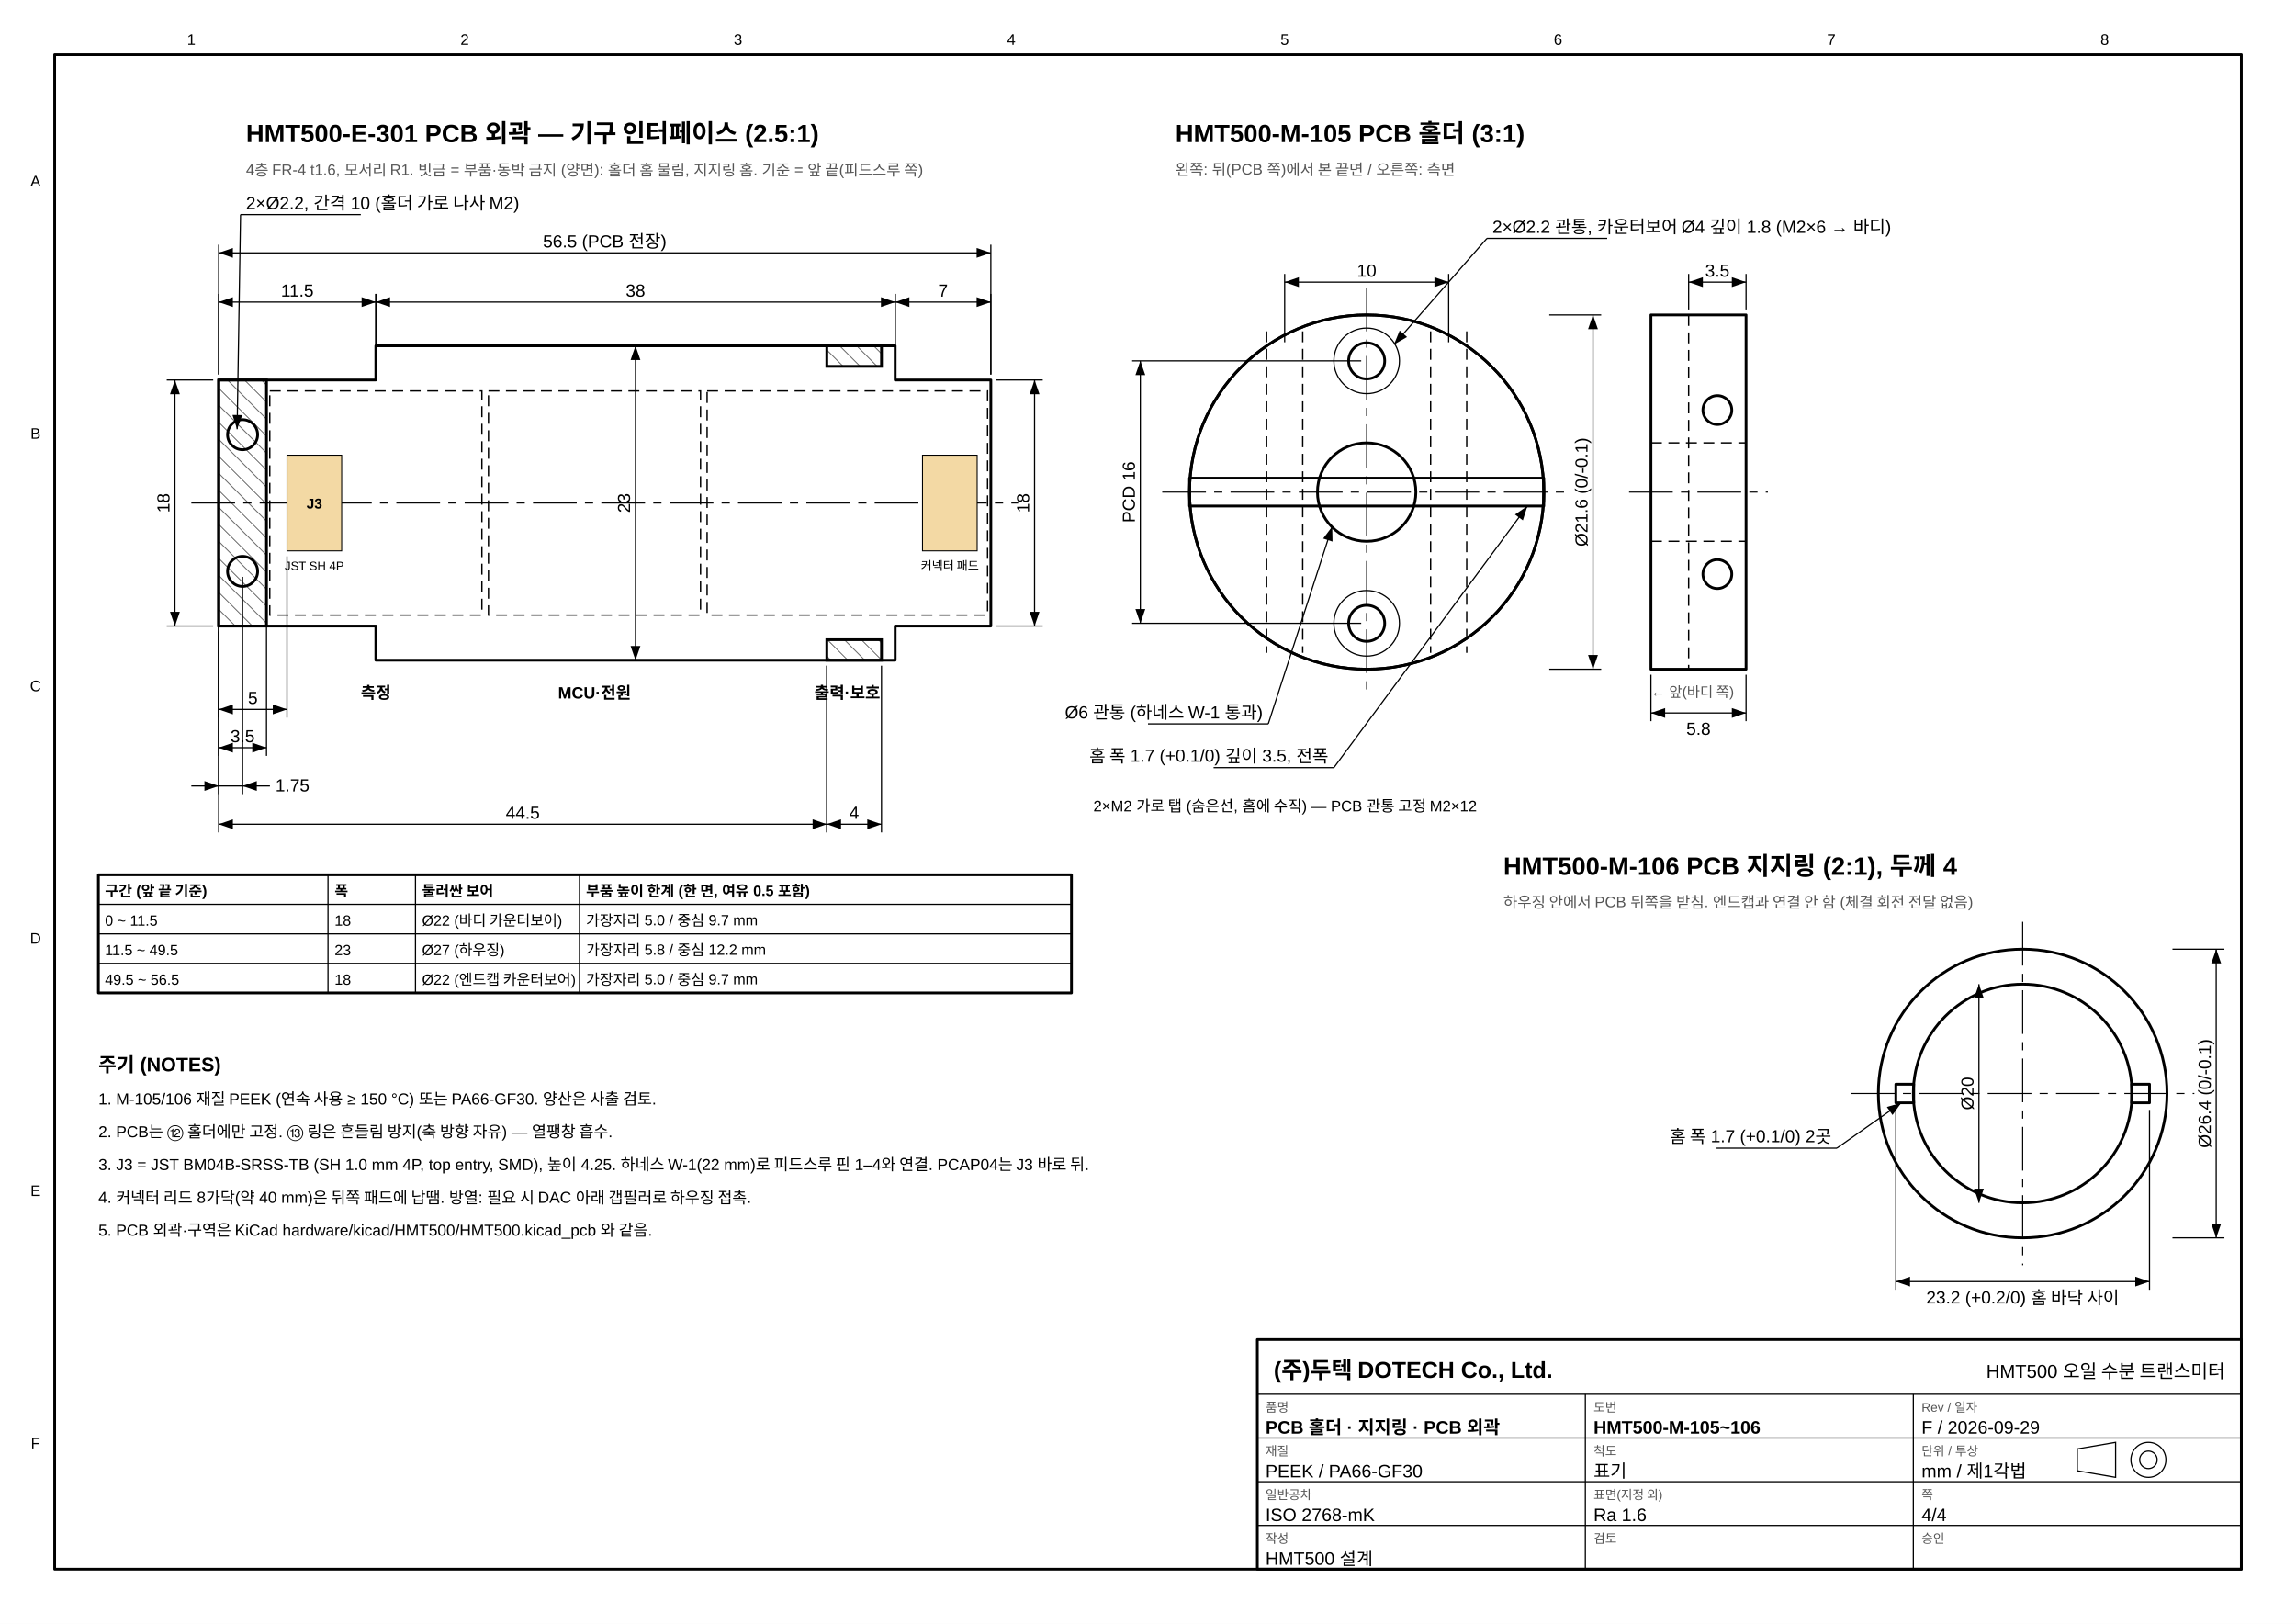
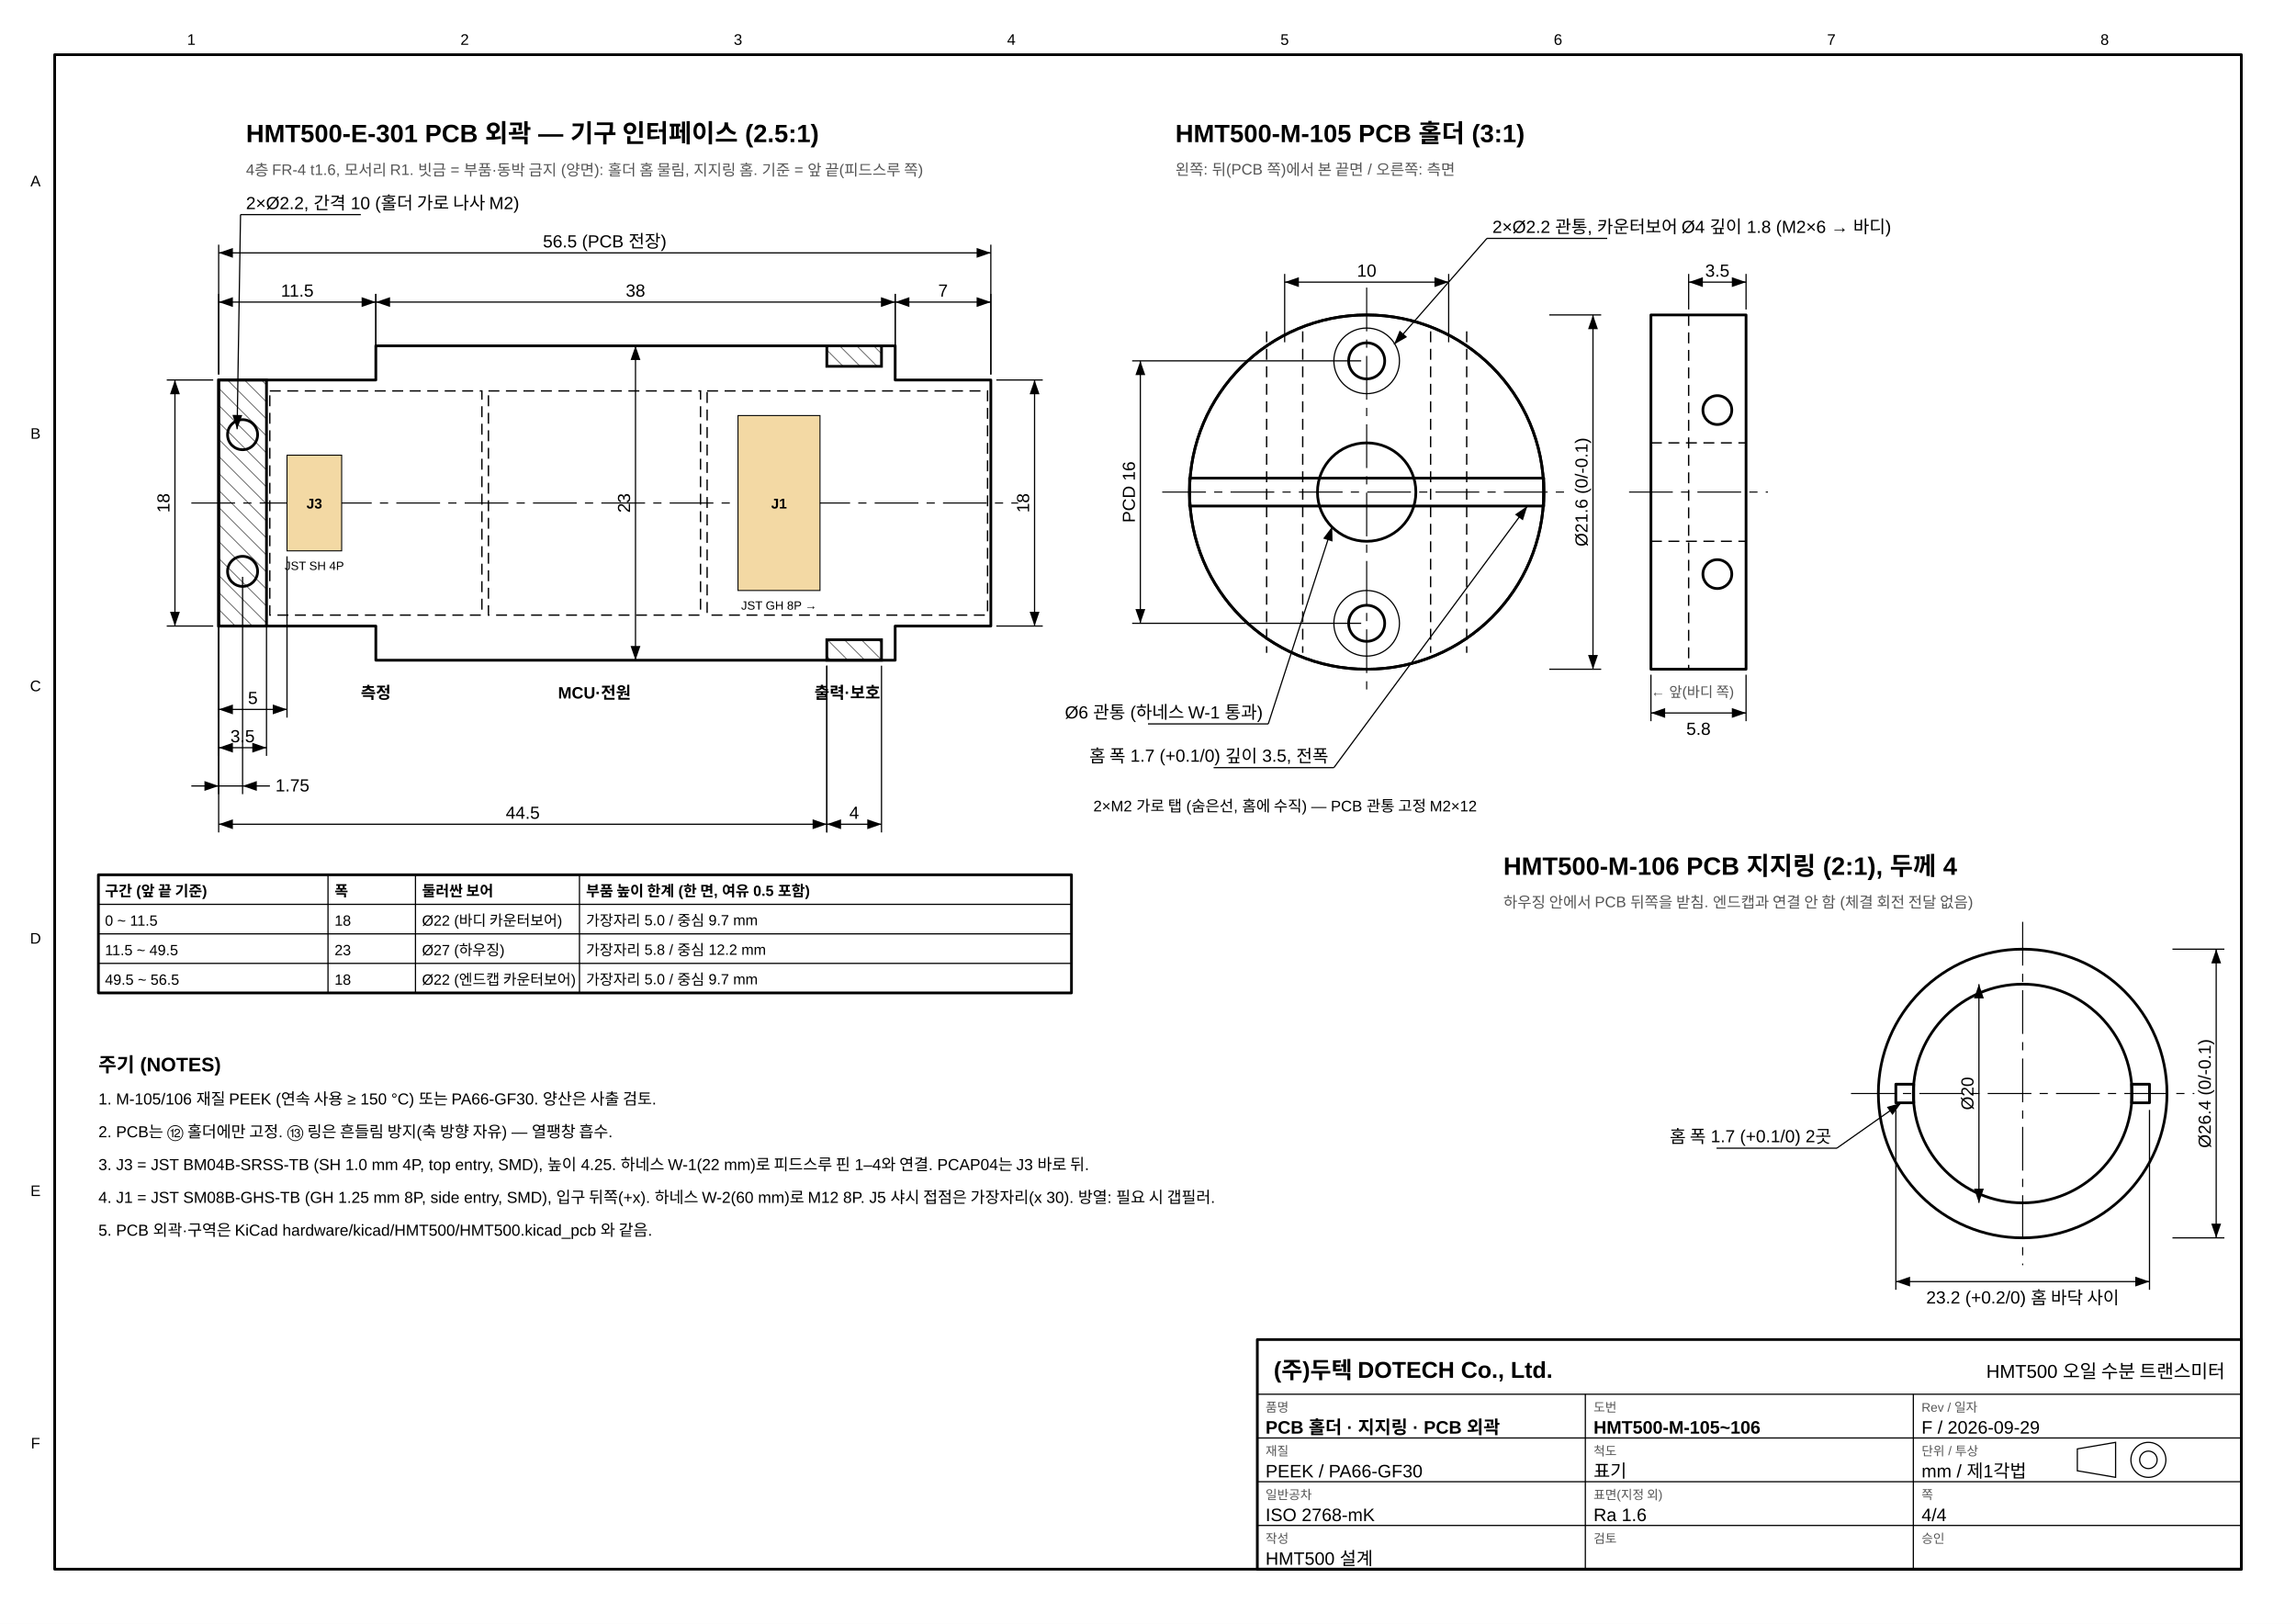
<svg xmlns="http://www.w3.org/2000/svg" width="420.0mm" height="297.0mm" viewBox="0 0 420.0 297.0">
  <rect width="420.0" height="297.0" fill="#fff" />
  <style>
 .thick{stroke:#000;stroke-width:0.5;fill:none;stroke-linecap:round;stroke-linejoin:round}
 .thin{stroke:#000;stroke-width:0.22;fill:none}
 .center{stroke:#000;stroke-width:0.2;stroke-dasharray:8 1.5 1.5 1.5;fill:none}
 .hidden{stroke:#000;stroke-width:0.25;stroke-dasharray:2 1.2;fill:none}
 .hatchfill{stroke:#000;stroke-width:0.5;fill:url(#hatch)}
 .hatchfill2{stroke:#000;stroke-width:0.5;fill:url(#hatch2)}
 .part2{stroke:#000;stroke-width:0.35;fill:url(#hatch2)}
 .buy{stroke:#000;stroke-width:0.35;fill:#e8e8e8}
 .green{stroke:#000;stroke-width:0.35;fill:#cfe8d0}
 .arrow{fill:#000;stroke:none}
 .t{font-family:'Noto Sans KR','NanumGothic','Malgun Gothic',Arial,sans-serif;fill:#000}
 .muted{fill:#555}
</style>
  <defs>
    <pattern id="hatch" width="2.2" height="2.2" patternUnits="userSpaceOnUse" patternTransform="rotate(45)">
      <line x1="0" y1="0" x2="0" y2="2.2" stroke="#000" stroke-width="0.18" />
    </pattern>
    <pattern id="hatch2" width="2.2" height="2.2" patternUnits="userSpaceOnUse" patternTransform="rotate(-45)">
      <line x1="0" y1="0" x2="0" y2="2.2" stroke="#000" stroke-width="0.18" />
    </pattern>
  </defs>
  <polygon points="40.000,69.500 68.750,69.500 68.750,63.250 163.750,63.250 163.750,69.500 181.250,69.500 181.250,114.500 163.750,114.500 163.750,120.750 68.750,120.750 68.750,114.500 40.000,114.500" class="thick" />
  <line x1="35.000" y1="92.000" x2="186.250" y2="92.000" class="center" />
  <rect x="40.000" y="69.500" width="8.750" height="45.000" class="hatchfill2" />
  <rect x="151.250" y="63.250" width="10.000" height="3.750" class="hatchfill2" />
  <rect x="151.250" y="117.000" width="10.000" height="3.750" class="hatchfill2" />
  <circle cx="44.375" cy="79.500" r="2.750" class="thick" fill="none" />
  <circle cx="44.375" cy="104.500" r="2.750" class="thick" fill="none" />
  <rect x="52.500" y="83.250" width="10.000" height="17.500" style="fill:#f3d9a4;stroke:#000;stroke-width:0.18" />
-   <rect x="168.750" y="83.250" width="10.000" height="17.500" style="fill:#f3d9a4;stroke:#000;stroke-width:0.18" />
+   <rect x="135.000" y="76.000" width="15.000" height="32.000" style="fill:#f3d9a4;stroke:#000;stroke-width:0.18" />
  <rect x="49.350" y="71.500" width="38.800" height="41.000" class="hidden" />
  <text x="68.750" y="127.750" font-size="3.0" text-anchor="middle" font-weight="700" class="t ">측정</text>
  <rect x="89.350" y="71.500" width="38.800" height="41.000" class="hidden" />
  <text x="108.750" y="127.750" font-size="3.0" text-anchor="middle" font-weight="700" class="t ">MCU·전원</text>
  <rect x="129.350" y="71.500" width="51.300" height="41.000" class="hidden" />
  <text x="155.000" y="127.750" font-size="3.0" text-anchor="middle" font-weight="700" class="t ">출력·보호</text>
  <text x="57.500" y="93.000" font-size="2.6" text-anchor="middle" font-weight="700" class="t ">J3</text>
  <text x="57.500" y="104.250" font-size="2.2" text-anchor="middle" class="t ">JST SH 4P</text>
  <line x1="40.000" y1="101.750" x2="40.000" y2="131.250" class="thin" />
  <line x1="52.500" y1="101.750" x2="52.500" y2="131.250" class="thin" />
  <line x1="40.000" y1="129.750" x2="52.500" y2="129.750" class="thin" />
  <polygon points="40.000,129.750 42.600,128.850 42.600,130.650" class="arrow" />
  <polygon points="52.500,129.750 49.900,130.650 49.900,128.850" class="arrow" />
  <text x="46.250" y="128.750" font-size="3.2" text-anchor="middle" class="t ">5</text>
-   <text x="173.750" y="104.250" font-size="2.2" text-anchor="middle" class="t ">커넥터 패드</text>
+   <text x="142.500" y="93.000" font-size="2.6" text-anchor="middle" font-weight="700" class="t ">J1</text>
+   <text x="142.500" y="111.500" font-size="2.2" text-anchor="middle" class="t ">JST GH 8P →</text>
  <line x1="40.000" y1="68.500" x2="40.000" y2="53.750" class="thin" />
  <line x1="68.750" y1="68.500" x2="68.750" y2="53.750" class="thin" />
  <line x1="40.000" y1="55.250" x2="68.750" y2="55.250" class="thin" />
  <polygon points="40.000,55.250 42.600,54.350 42.600,56.150" class="arrow" />
  <polygon points="68.750,55.250 66.150,56.150 66.150,54.350" class="arrow" />
  <text x="54.375" y="54.250" font-size="3.2" text-anchor="middle" class="t ">11.5</text>
  <line x1="68.750" y1="68.500" x2="68.750" y2="53.750" class="thin" />
  <line x1="163.750" y1="68.500" x2="163.750" y2="53.750" class="thin" />
  <line x1="68.750" y1="55.250" x2="163.750" y2="55.250" class="thin" />
  <polygon points="68.750,55.250 71.350,54.350 71.350,56.150" class="arrow" />
  <polygon points="163.750,55.250 161.150,56.150 161.150,54.350" class="arrow" />
  <text x="116.250" y="54.250" font-size="3.2" text-anchor="middle" class="t ">38</text>
  <line x1="163.750" y1="68.500" x2="163.750" y2="53.750" class="thin" />
  <line x1="181.250" y1="68.500" x2="181.250" y2="53.750" class="thin" />
  <line x1="163.750" y1="55.250" x2="181.250" y2="55.250" class="thin" />
  <polygon points="163.750,55.250 166.350,54.350 166.350,56.150" class="arrow" />
  <polygon points="181.250,55.250 178.650,56.150 178.650,54.350" class="arrow" />
  <text x="172.500" y="54.250" font-size="3.2" text-anchor="middle" class="t ">7</text>
  <line x1="40.000" y1="68.500" x2="40.000" y2="44.750" class="thin" />
  <line x1="181.250" y1="68.500" x2="181.250" y2="44.750" class="thin" />
  <line x1="40.000" y1="46.250" x2="181.250" y2="46.250" class="thin" />
  <polygon points="40.000,46.250 42.600,45.350 42.600,47.150" class="arrow" />
  <polygon points="181.250,46.250 178.650,47.150 178.650,45.350" class="arrow" />
  <text x="110.625" y="45.250" font-size="3.2" text-anchor="middle" class="t ">56.5  (PCB 전장)</text>
  <line x1="40.000" y1="93.000" x2="40.000" y2="138.250" class="thin" />
  <line x1="48.750" y1="93.000" x2="48.750" y2="138.250" class="thin" />
  <line x1="40.000" y1="136.750" x2="48.750" y2="136.750" class="thin" />
  <polygon points="40.000,136.750 42.600,135.850 42.600,137.650" class="arrow" />
  <polygon points="48.750,136.750 46.150,137.650 46.150,135.850" class="arrow" />
  <text x="44.375" y="135.750" font-size="3.2" text-anchor="middle" class="t ">3.5</text>
  <line x1="40.000" y1="105.500" x2="40.000" y2="145.250" class="thin" />
  <line x1="44.375" y1="105.500" x2="44.375" y2="145.250" class="thin" />
  <line x1="40.000" y1="143.750" x2="44.375" y2="143.750" class="thin" />
  <polygon points="40.000,143.750 37.400,144.650 37.400,142.850" class="arrow" />
  <polygon points="44.375,143.750 46.975,142.850 46.975,144.650" class="arrow" />
  <line x1="35.000" y1="143.750" x2="40.000" y2="143.750" class="thin" />
  <line x1="44.375" y1="143.750" x2="49.375" y2="143.750" class="thin" />
  <text x="42.188" y="142.750" font-size="3.2" text-anchor="middle" class="t " />
  <text x="50.375" y="144.750" font-size="3.2" text-anchor="start" class="t ">1.75</text>
  <line x1="40.000" y1="115.500" x2="40.000" y2="152.250" class="thin" />
  <line x1="151.250" y1="121.750" x2="151.250" y2="152.250" class="thin" />
  <line x1="40.000" y1="150.750" x2="151.250" y2="150.750" class="thin" />
  <polygon points="40.000,150.750 42.600,149.850 42.600,151.650" class="arrow" />
  <polygon points="151.250,150.750 148.650,151.650 148.650,149.850" class="arrow" />
  <text x="95.625" y="149.750" font-size="3.2" text-anchor="middle" class="t ">44.5</text>
  <line x1="151.250" y1="121.750" x2="151.250" y2="152.250" class="thin" />
  <line x1="161.250" y1="121.750" x2="161.250" y2="152.250" class="thin" />
  <line x1="151.250" y1="150.750" x2="161.250" y2="150.750" class="thin" />
  <polygon points="151.250,150.750 153.850,149.850 153.850,151.650" class="arrow" />
  <polygon points="161.250,150.750 158.650,151.650 158.650,149.850" class="arrow" />
  <text x="156.250" y="149.750" font-size="3.2" text-anchor="middle" class="t ">4</text>
  <line x1="39.000" y1="69.500" x2="30.500" y2="69.500" class="thin" />
  <line x1="39.000" y1="114.500" x2="30.500" y2="114.500" class="thin" />
  <line x1="32.000" y1="69.500" x2="32.000" y2="114.500" class="thin" />
  <polygon points="32.000,69.500 32.900,72.100 31.100,72.100" class="arrow" />
  <polygon points="32.000,114.500 31.100,111.900 32.900,111.900" class="arrow" />
  <text x="31.000" y="92.000" font-size="3.2" text-anchor="middle" transform="rotate(-90 31.000 92.000)" class="t ">18</text>
  <line x1="116.250" y1="63.250" x2="116.250" y2="120.750" class="thin" />
  <polygon points="116.250,63.250 117.150,65.850 115.350,65.850" class="arrow" />
  <polygon points="116.250,120.750 115.350,118.150 117.150,118.150" class="arrow" />
  <text x="115.250" y="92.000" font-size="3.2" text-anchor="middle" transform="rotate(-90 115.250 92.000)" class="t ">23</text>
  <line x1="182.250" y1="69.500" x2="190.750" y2="69.500" class="thin" />
  <line x1="182.250" y1="114.500" x2="190.750" y2="114.500" class="thin" />
  <line x1="189.250" y1="69.500" x2="189.250" y2="114.500" class="thin" />
  <polygon points="189.250,69.500 190.150,72.100 188.350,72.100" class="arrow" />
  <polygon points="189.250,114.500 188.350,111.900 190.150,111.900" class="arrow" />
  <text x="188.250" y="92.000" font-size="3.2" text-anchor="middle" transform="rotate(-90 188.250 92.000)" class="t ">18</text>
  <line x1="43.375" y1="78.500" x2="44.000" y2="39.250" class="thin" />
  <polygon points="43.375,78.500 42.517,75.886 44.316,75.915" class="arrow" />
  <line x1="44.000" y1="39.250" x2="66.000" y2="39.250" class="thin" />
  <text x="45.000" y="38.250" font-size="3.2" text-anchor="start" class="t ">2×Ø2.2, 간격 10 (홀더 가로 나사 M2)</text>
  <text x="45.000" y="26.000" font-size="4.6" text-anchor="start" font-weight="700" class="t ">HMT500-E-301  PCB 외곽 — 기구 인터페이스 (2.5:1)</text>
  <text x="45.000" y="32.000" font-size="2.8" text-anchor="start" class="t muted">4층 FR-4 t1.6, 모서리 R1. 빗금 = 부품·동박 금지 (양면): 홀더 홈 물림, 지지링 홈. 기준 = 앞 끝(피드스루 쪽)</text>
  <rect x="18.0" y="160.0" width="178" height="21.6" class="thick" fill="#fff" />
  <text x="19.200" y="163.900" font-size="2.7" text-anchor="start" font-weight="700" class="t ">구간 (앞 끝 기준)</text>
  <line x1="60.000" y1="160.000" x2="60.000" y2="181.600" class="thin" />
  <text x="61.200" y="163.900" font-size="2.7" text-anchor="start" font-weight="700" class="t ">폭</text>
  <line x1="76.000" y1="160.000" x2="76.000" y2="181.600" class="thin" />
  <text x="77.200" y="163.900" font-size="2.7" text-anchor="start" font-weight="700" class="t ">둘러싼 보어</text>
  <line x1="106.000" y1="160.000" x2="106.000" y2="181.600" class="thin" />
  <text x="107.200" y="163.900" font-size="2.7" text-anchor="start" font-weight="700" class="t ">부품 높이 한계 (한 면, 여유 0.5 포함)</text>
  <line x1="196.000" y1="160.000" x2="196.000" y2="181.600" class="thin" />
  <line x1="18.000" y1="165.400" x2="196.000" y2="165.400" class="thin" />
  <text x="19.200" y="169.300" font-size="2.7" text-anchor="start" class="t ">0 ~ 11.5</text>
  <text x="61.200" y="169.300" font-size="2.7" text-anchor="start" class="t ">18</text>
  <text x="77.200" y="169.300" font-size="2.7" text-anchor="start" class="t ">Ø22 (바디 카운터보어)</text>
  <text x="107.200" y="169.300" font-size="2.7" text-anchor="start" class="t ">가장자리 5.0 / 중심 9.7 mm</text>
  <line x1="18.000" y1="170.800" x2="196.000" y2="170.800" class="thin" />
  <text x="19.200" y="174.700" font-size="2.7" text-anchor="start" class="t ">11.5 ~ 49.5</text>
  <text x="61.200" y="174.700" font-size="2.7" text-anchor="start" class="t ">23</text>
  <text x="77.200" y="174.700" font-size="2.7" text-anchor="start" class="t ">Ø27 (하우징)</text>
  <text x="107.200" y="174.700" font-size="2.7" text-anchor="start" class="t ">가장자리 5.8 / 중심 12.2 mm</text>
  <line x1="18.000" y1="176.200" x2="196.000" y2="176.200" class="thin" />
  <text x="19.200" y="180.100" font-size="2.7" text-anchor="start" class="t ">49.5 ~ 56.5</text>
  <text x="61.200" y="180.100" font-size="2.7" text-anchor="start" class="t ">18</text>
  <text x="77.200" y="180.100" font-size="2.7" text-anchor="start" class="t ">Ø22 (엔드캡 카운터보어)</text>
  <text x="107.200" y="180.100" font-size="2.7" text-anchor="start" class="t ">가장자리 5.0 / 중심 9.7 mm</text>
  <circle cx="250.000" cy="90.000" r="32.400" class="thick" fill="none" />
  <circle cx="250.000" cy="90.000" r="9.000" class="thick" fill="none" />
  <rect x="217.600" y="87.450" width="64.800" height="5.100" fill="#fff" class="thick" />
  <circle cx="250.000" cy="90.000" r="32.400" class="thick" fill="none" />
  <circle cx="250.000" cy="114.000" r="3.300" class="thick" fill="none" />
  <circle cx="250.000" cy="114.000" r="6.000" class="thin" fill="none" />
  <circle cx="250.000" cy="66.000" r="3.300" class="thick" fill="none" />
  <circle cx="250.000" cy="66.000" r="6.000" class="thin" fill="none" />
  <line x1="261.700" y1="60.600" x2="261.700" y2="119.400" class="hidden" />
  <line x1="268.300" y1="60.600" x2="268.300" y2="119.400" class="hidden" />
  <line x1="231.700" y1="60.600" x2="231.700" y2="119.400" class="hidden" />
  <line x1="238.300" y1="60.600" x2="238.300" y2="119.400" class="hidden" />
  <line x1="212.600" y1="90.000" x2="287.400" y2="90.000" class="center" />
  <line x1="250.000" y1="52.600" x2="250.000" y2="127.400" class="center" />
  <line x1="283.400" y1="57.600" x2="292.900" y2="57.600" class="thin" />
  <line x1="283.400" y1="122.400" x2="292.900" y2="122.400" class="thin" />
  <line x1="291.400" y1="57.600" x2="291.400" y2="122.400" class="thin" />
  <polygon points="291.400,57.600 292.300,60.200 290.500,60.200" class="arrow" />
  <polygon points="291.400,122.400 290.500,119.800 292.300,119.800" class="arrow" />
  <text x="290.400" y="90.000" font-size="3.2" text-anchor="middle" transform="rotate(-90 290.400 90.000)" class="t ">Ø21.6 (0/-0.1)</text>
  <line x1="249.000" y1="66.000" x2="207.100" y2="66.000" class="thin" />
  <line x1="249.000" y1="114.000" x2="207.100" y2="114.000" class="thin" />
  <line x1="208.600" y1="66.000" x2="208.600" y2="114.000" class="thin" />
  <polygon points="208.600,66.000 209.500,68.600 207.700,68.600" class="arrow" />
  <polygon points="208.600,114.000 207.700,111.400 209.500,111.400" class="arrow" />
  <text x="207.600" y="90.000" font-size="3.2" text-anchor="middle" transform="rotate(-90 207.600 90.000)" class="t ">PCD 16</text>
  <line x1="235.000" y1="62.600" x2="235.000" y2="50.100" class="thin" />
  <line x1="265.000" y1="62.600" x2="265.000" y2="50.100" class="thin" />
  <line x1="235.000" y1="51.600" x2="265.000" y2="51.600" class="thin" />
  <polygon points="235.000,51.600 237.600,50.700 237.600,52.500" class="arrow" />
  <polygon points="265.000,51.600 262.400,52.500 262.400,50.700" class="arrow" />
  <text x="250.000" y="50.600" font-size="3.2" text-anchor="middle" class="t ">10</text>
  <line x1="255.000" y1="63.000" x2="272.000" y2="43.600" class="thin" />
  <polygon points="255.000,63.000 256.037,60.451 257.390,61.638" class="arrow" />
  <line x1="272.000" y1="43.600" x2="294.000" y2="43.600" class="thin" />
  <text x="273.000" y="42.600" font-size="3.2" text-anchor="start" class="t ">2×Ø2.2 관통, 카운터보어 Ø4 깊이 1.8 (M2×6 → 바디)</text>
  <line x1="279.400" y1="92.550" x2="244.000" y2="140.400" class="thin" />
  <polygon points="279.400,92.550 278.577,95.175 277.130,94.105" class="arrow" />
  <line x1="244.000" y1="140.400" x2="222.000" y2="140.400" class="thin" />
  <text x="243.000" y="139.400" font-size="3.2" text-anchor="end" class="t ">홈 폭 1.7 (+0.1/0) 깊이 3.5, 전폭</text>
  <line x1="243.700" y1="96.300" x2="232.000" y2="132.400" class="thin" />
  <polygon points="243.700,96.300 243.755,99.051 242.042,98.496" class="arrow" />
  <line x1="232.000" y1="132.400" x2="210.000" y2="132.400" class="thin" />
  <text x="231.000" y="131.400" font-size="3.2" text-anchor="end" class="t ">Ø6 관통 (하네스 W-1 통과)</text>
  <text x="200.000" y="148.400" font-size="2.8" text-anchor="start" class="t ">2×M2 가로 탭 (숨은선, 홈에 수직) — PCB 관통 고정 M2×12</text>
  <rect x="302.000" y="57.600" width="17.400" height="64.800" class="thick" fill="none" />
  <line x1="308.900" y1="57.600" x2="308.900" y2="122.400" class="hidden" />
  <circle cx="314.150" cy="75.000" r="2.640" class="thick" fill="none" />
  <circle cx="314.150" cy="105.000" r="2.640" class="thick" fill="none" />
  <line x1="302.000" y1="81.000" x2="319.400" y2="81.000" class="hidden" />
  <line x1="302.000" y1="99.000" x2="319.400" y2="99.000" class="hidden" />
  <line x1="298.000" y1="90.000" x2="323.400" y2="90.000" class="center" />
  <line x1="302.000" y1="123.400" x2="302.000" y2="131.900" class="thin" />
  <line x1="319.400" y1="123.400" x2="319.400" y2="131.900" class="thin" />
  <line x1="302.000" y1="130.400" x2="319.400" y2="130.400" class="thin" />
  <polygon points="302.000,130.400 304.600,129.500 304.600,131.300" class="arrow" />
  <polygon points="319.400,130.400 316.800,131.300 316.800,129.500" class="arrow" />
  <text x="310.700" y="134.400" font-size="3.2" text-anchor="middle" class="t ">5.8</text>
  <line x1="308.900" y1="56.600" x2="308.900" y2="50.100" class="thin" />
  <line x1="319.400" y1="56.600" x2="319.400" y2="50.100" class="thin" />
  <line x1="308.900" y1="51.600" x2="319.400" y2="51.600" class="thin" />
  <polygon points="308.900,51.600 311.500,50.700 311.500,52.500" class="arrow" />
  <polygon points="319.400,51.600 316.800,52.500 316.800,50.700" class="arrow" />
  <text x="314.150" y="50.600" font-size="3.2" text-anchor="middle" class="t ">3.5</text>
  <text x="302.000" y="127.400" font-size="2.6" text-anchor="start" class="t muted">← 앞(바디 쪽)</text>
  <text x="215.000" y="26.000" font-size="4.6" text-anchor="start" font-weight="700" class="t ">HMT500-M-105  PCB 홀더 (3:1)</text>
  <text x="215.000" y="32.000" font-size="2.8" text-anchor="start" class="t muted">왼쪽: 뒤(PCB 쪽)에서 본 끝면 / 오른쪽: 측면</text>
  <circle cx="370.000" cy="200.000" r="26.400" class="thick" fill="none" />
  <circle cx="370.000" cy="200.000" r="20.000" class="thick" fill="none" />
  <rect x="389.928" y="198.300" width="3.272" height="3.400" fill="#fff" class="thick" />
  <rect x="346.800" y="198.300" width="3.272" height="3.400" fill="#fff" class="thick" />
  <line x1="338.600" y1="200.000" x2="401.400" y2="200.000" class="center" />
  <line x1="370.000" y1="168.600" x2="370.000" y2="231.400" class="center" />
  <line x1="397.400" y1="173.600" x2="406.900" y2="173.600" class="thin" />
  <line x1="397.400" y1="226.400" x2="406.900" y2="226.400" class="thin" />
  <line x1="405.400" y1="173.600" x2="405.400" y2="226.400" class="thin" />
  <polygon points="405.400,173.600 406.300,176.200 404.500,176.200" class="arrow" />
  <polygon points="405.400,226.400 404.500,223.800 406.300,223.800" class="arrow" />
  <text x="404.400" y="200.000" font-size="3.2" text-anchor="middle" transform="rotate(-90 404.400 200.000)" class="t ">Ø26.4 (0/-0.1)</text>
  <line x1="362.000" y1="180.000" x2="362.000" y2="220.000" class="thin" />
  <polygon points="362.000,180.000 362.900,182.600 361.100,182.600" class="arrow" />
  <polygon points="362.000,220.000 361.100,217.400 362.900,217.400" class="arrow" />
  <text x="361.000" y="200.000" font-size="3.2" text-anchor="middle" transform="rotate(-90 361.000 200.000)" class="t ">Ø20</text>
  <line x1="346.800" y1="203.000" x2="346.800" y2="235.900" class="thin" />
  <line x1="393.200" y1="203.000" x2="393.200" y2="235.900" class="thin" />
  <line x1="346.800" y1="234.400" x2="393.200" y2="234.400" class="thin" />
  <polygon points="346.800,234.400 349.400,233.500 349.400,235.300" class="arrow" />
  <polygon points="393.200,234.400 390.600,235.300 390.600,233.500" class="arrow" />
  <text x="370.000" y="238.400" font-size="3.2" text-anchor="middle" class="t ">23.2 (+0.2/0)  홈 바닥 사이</text>
  <line x1="347.800" y1="201.700" x2="336.000" y2="210.000" class="thin" />
  <polygon points="347.800,201.700 346.191,203.932 345.156,202.460" class="arrow" />
  <line x1="336.000" y1="210.000" x2="314.000" y2="210.000" class="thin" />
  <text x="335.000" y="209.000" font-size="3.2" text-anchor="end" class="t ">홈 폭 1.7 (+0.1/0) 2곳</text>
  <text x="275.000" y="160.000" font-size="4.6" text-anchor="start" font-weight="700" class="t ">HMT500-M-106  PCB 지지링 (2:1), 두께 4</text>
  <text x="275.000" y="166.000" font-size="2.8" text-anchor="start" class="t muted">하우징 안에서 PCB 뒤쪽을 받침. 엔드캡과 연결 안 함 (체결 회전 전달 없음)</text>
  <text x="18.000" y="196.000" font-size="3.6" text-anchor="start" font-weight="700" class="t ">주기 (NOTES)</text>
  <text x="18.000" y="202.000" font-size="2.9" text-anchor="start" class="t ">1. M-105/106 재질 PEEK (연속 사용 ≥ 150 °C) 또는 PA66-GF30. 양산은 사출 검토.</text>
  <text x="18.000" y="208.000" font-size="2.9" text-anchor="start" class="t ">2. PCB는 ⑫ 홀더에만 고정. ⑬ 링은 흔들림 방지(축 방향 자유) — 열팽창 흡수.</text>
  <text x="18.000" y="214.000" font-size="2.9" text-anchor="start" class="t ">3. J3 = JST BM04B-SRSS-TB (SH 1.0 mm 4P, top entry, SMD), 높이 4.25. 하네스 W-1(22 mm)로 피드스루 핀 1–4와 연결. PCAP04는 J3 바로 뒤.</text>
-   <text x="18.000" y="220.000" font-size="2.9" text-anchor="start" class="t ">4. 커넥터 리드 8가닥(약 40 mm)은 뒤쪽 패드에 납땜. 방열: 필요 시 DAC 아래 갭필러로 하우징 접촉.</text>
+   <text x="18.000" y="220.000" font-size="2.9" text-anchor="start" class="t ">4. J1 = JST SM08B-GHS-TB (GH 1.25 mm 8P, side entry, SMD), 입구 뒤쪽(+x). 하네스 W-2(60 mm)로 M12 8P. J5 샤시 접점은 가장자리(x 30). 방열: 필요 시 갭필러.</text>
  <text x="18.000" y="226.000" font-size="2.9" text-anchor="start" class="t ">5. PCB 외곽·구역은 KiCad hardware/kicad/HMT500/HMT500.kicad_pcb 와 같음.</text>
  <rect x="10" y="10" width="400.0" height="277.0" class="thick" fill="none" />
  <text x="35.000" y="8.200" font-size="2.8" text-anchor="middle" class="t ">1</text>
  <text x="85.000" y="8.200" font-size="2.8" text-anchor="middle" class="t ">2</text>
  <text x="135.000" y="8.200" font-size="2.8" text-anchor="middle" class="t ">3</text>
  <text x="185.000" y="8.200" font-size="2.8" text-anchor="middle" class="t ">4</text>
  <text x="235.000" y="8.200" font-size="2.8" text-anchor="middle" class="t ">5</text>
  <text x="285.000" y="8.200" font-size="2.8" text-anchor="middle" class="t ">6</text>
  <text x="335.000" y="8.200" font-size="2.8" text-anchor="middle" class="t ">7</text>
  <text x="385.000" y="8.200" font-size="2.8" text-anchor="middle" class="t ">8</text>
  <text x="6.500" y="34.083" font-size="2.8" text-anchor="middle" class="t ">A</text>
  <text x="6.500" y="80.250" font-size="2.8" text-anchor="middle" class="t ">B</text>
  <text x="6.500" y="126.417" font-size="2.8" text-anchor="middle" class="t ">C</text>
  <text x="6.500" y="172.583" font-size="2.8" text-anchor="middle" class="t ">D</text>
  <text x="6.500" y="218.750" font-size="2.8" text-anchor="middle" class="t ">E</text>
  <text x="6.500" y="264.917" font-size="2.8" text-anchor="middle" class="t ">F</text>
  <rect x="230.0" y="245.0" width="180" height="42" class="thick" fill="#fff" />
  <line x1="230.000" y1="255.000" x2="410.000" y2="255.000" class="thin" />
  <line x1="230.000" y1="263.000" x2="410.000" y2="263.000" class="thin" />
  <line x1="230.000" y1="271.000" x2="410.000" y2="271.000" class="thin" />
  <line x1="230.000" y1="279.000" x2="410.000" y2="279.000" class="thin" />
  <line x1="290.000" y1="255.000" x2="290.000" y2="287.000" class="thin" />
  <line x1="350.000" y1="255.000" x2="350.000" y2="287.000" class="thin" />
  <text x="233.000" y="252.000" font-size="4.2" text-anchor="start" font-weight="700" class="t ">(주)두텍  DOTECH Co., Ltd.</text>
  <text x="407.000" y="252.000" font-size="3.4" text-anchor="end" class="t ">HMT500 오일 수분 트랜스미터</text>
  <text x="231.500" y="258.200" font-size="2.3" text-anchor="start" class="t muted">품명</text>
  <text x="231.500" y="262.200" font-size="3.3" text-anchor="start" font-weight="700" class="t ">PCB 홀더 · 지지링 · PCB 외곽</text>
  <text x="291.500" y="258.200" font-size="2.3" text-anchor="start" class="t muted">도번</text>
  <text x="291.500" y="262.200" font-size="3.3" text-anchor="start" font-weight="700" class="t ">HMT500-M-105~106</text>
  <text x="351.500" y="258.200" font-size="2.3" text-anchor="start" class="t muted">Rev / 일자</text>
  <text x="351.500" y="262.200" font-size="3.3" text-anchor="start" class="t ">F / 2026-09-29</text>
  <text x="231.500" y="266.200" font-size="2.3" text-anchor="start" class="t muted">재질</text>
  <text x="231.500" y="270.200" font-size="3.3" text-anchor="start" class="t ">PEEK / PA66-GF30</text>
  <text x="291.500" y="266.200" font-size="2.3" text-anchor="start" class="t muted">척도</text>
  <text x="291.500" y="270.200" font-size="3.3" text-anchor="start" class="t ">표기</text>
  <text x="351.500" y="266.200" font-size="2.3" text-anchor="start" class="t muted">단위 / 투상</text>
  <text x="351.500" y="270.200" font-size="3.3" text-anchor="start" class="t ">mm / 제1각법</text>
  <text x="231.500" y="274.200" font-size="2.3" text-anchor="start" class="t muted">일반공차</text>
  <text x="231.500" y="278.200" font-size="3.3" text-anchor="start" class="t ">ISO 2768-mK</text>
  <text x="291.500" y="274.200" font-size="2.3" text-anchor="start" class="t muted">표면(지정 외)</text>
  <text x="291.500" y="278.200" font-size="3.3" text-anchor="start" class="t ">Ra 1.6</text>
  <text x="351.500" y="274.200" font-size="2.3" text-anchor="start" class="t muted">쪽</text>
  <text x="351.500" y="278.200" font-size="3.3" text-anchor="start" class="t ">4/4</text>
  <text x="231.500" y="282.200" font-size="2.3" text-anchor="start" class="t muted">작성</text>
  <text x="231.500" y="286.200" font-size="3.3" text-anchor="start" class="t ">HMT500 설계</text>
  <text x="291.500" y="282.200" font-size="2.3" text-anchor="start" class="t muted">검토</text>
  <text x="291.500" y="286.200" font-size="3.3" text-anchor="start" class="t " />
  <text x="351.500" y="282.200" font-size="2.3" text-anchor="start" class="t muted">승인</text>
  <text x="351.500" y="286.200" font-size="3.3" text-anchor="start" class="t " />
  <polygon points="380.0,265.0 387.0,263.8 387.0,270.2 380.0,269.0" class="thin" fill="none" />
  <circle cx="393.000" cy="267.000" r="3.200" class="thin" fill="none" />
  <circle cx="393.000" cy="267.000" r="1.600" class="thin" fill="none" />
</svg>
